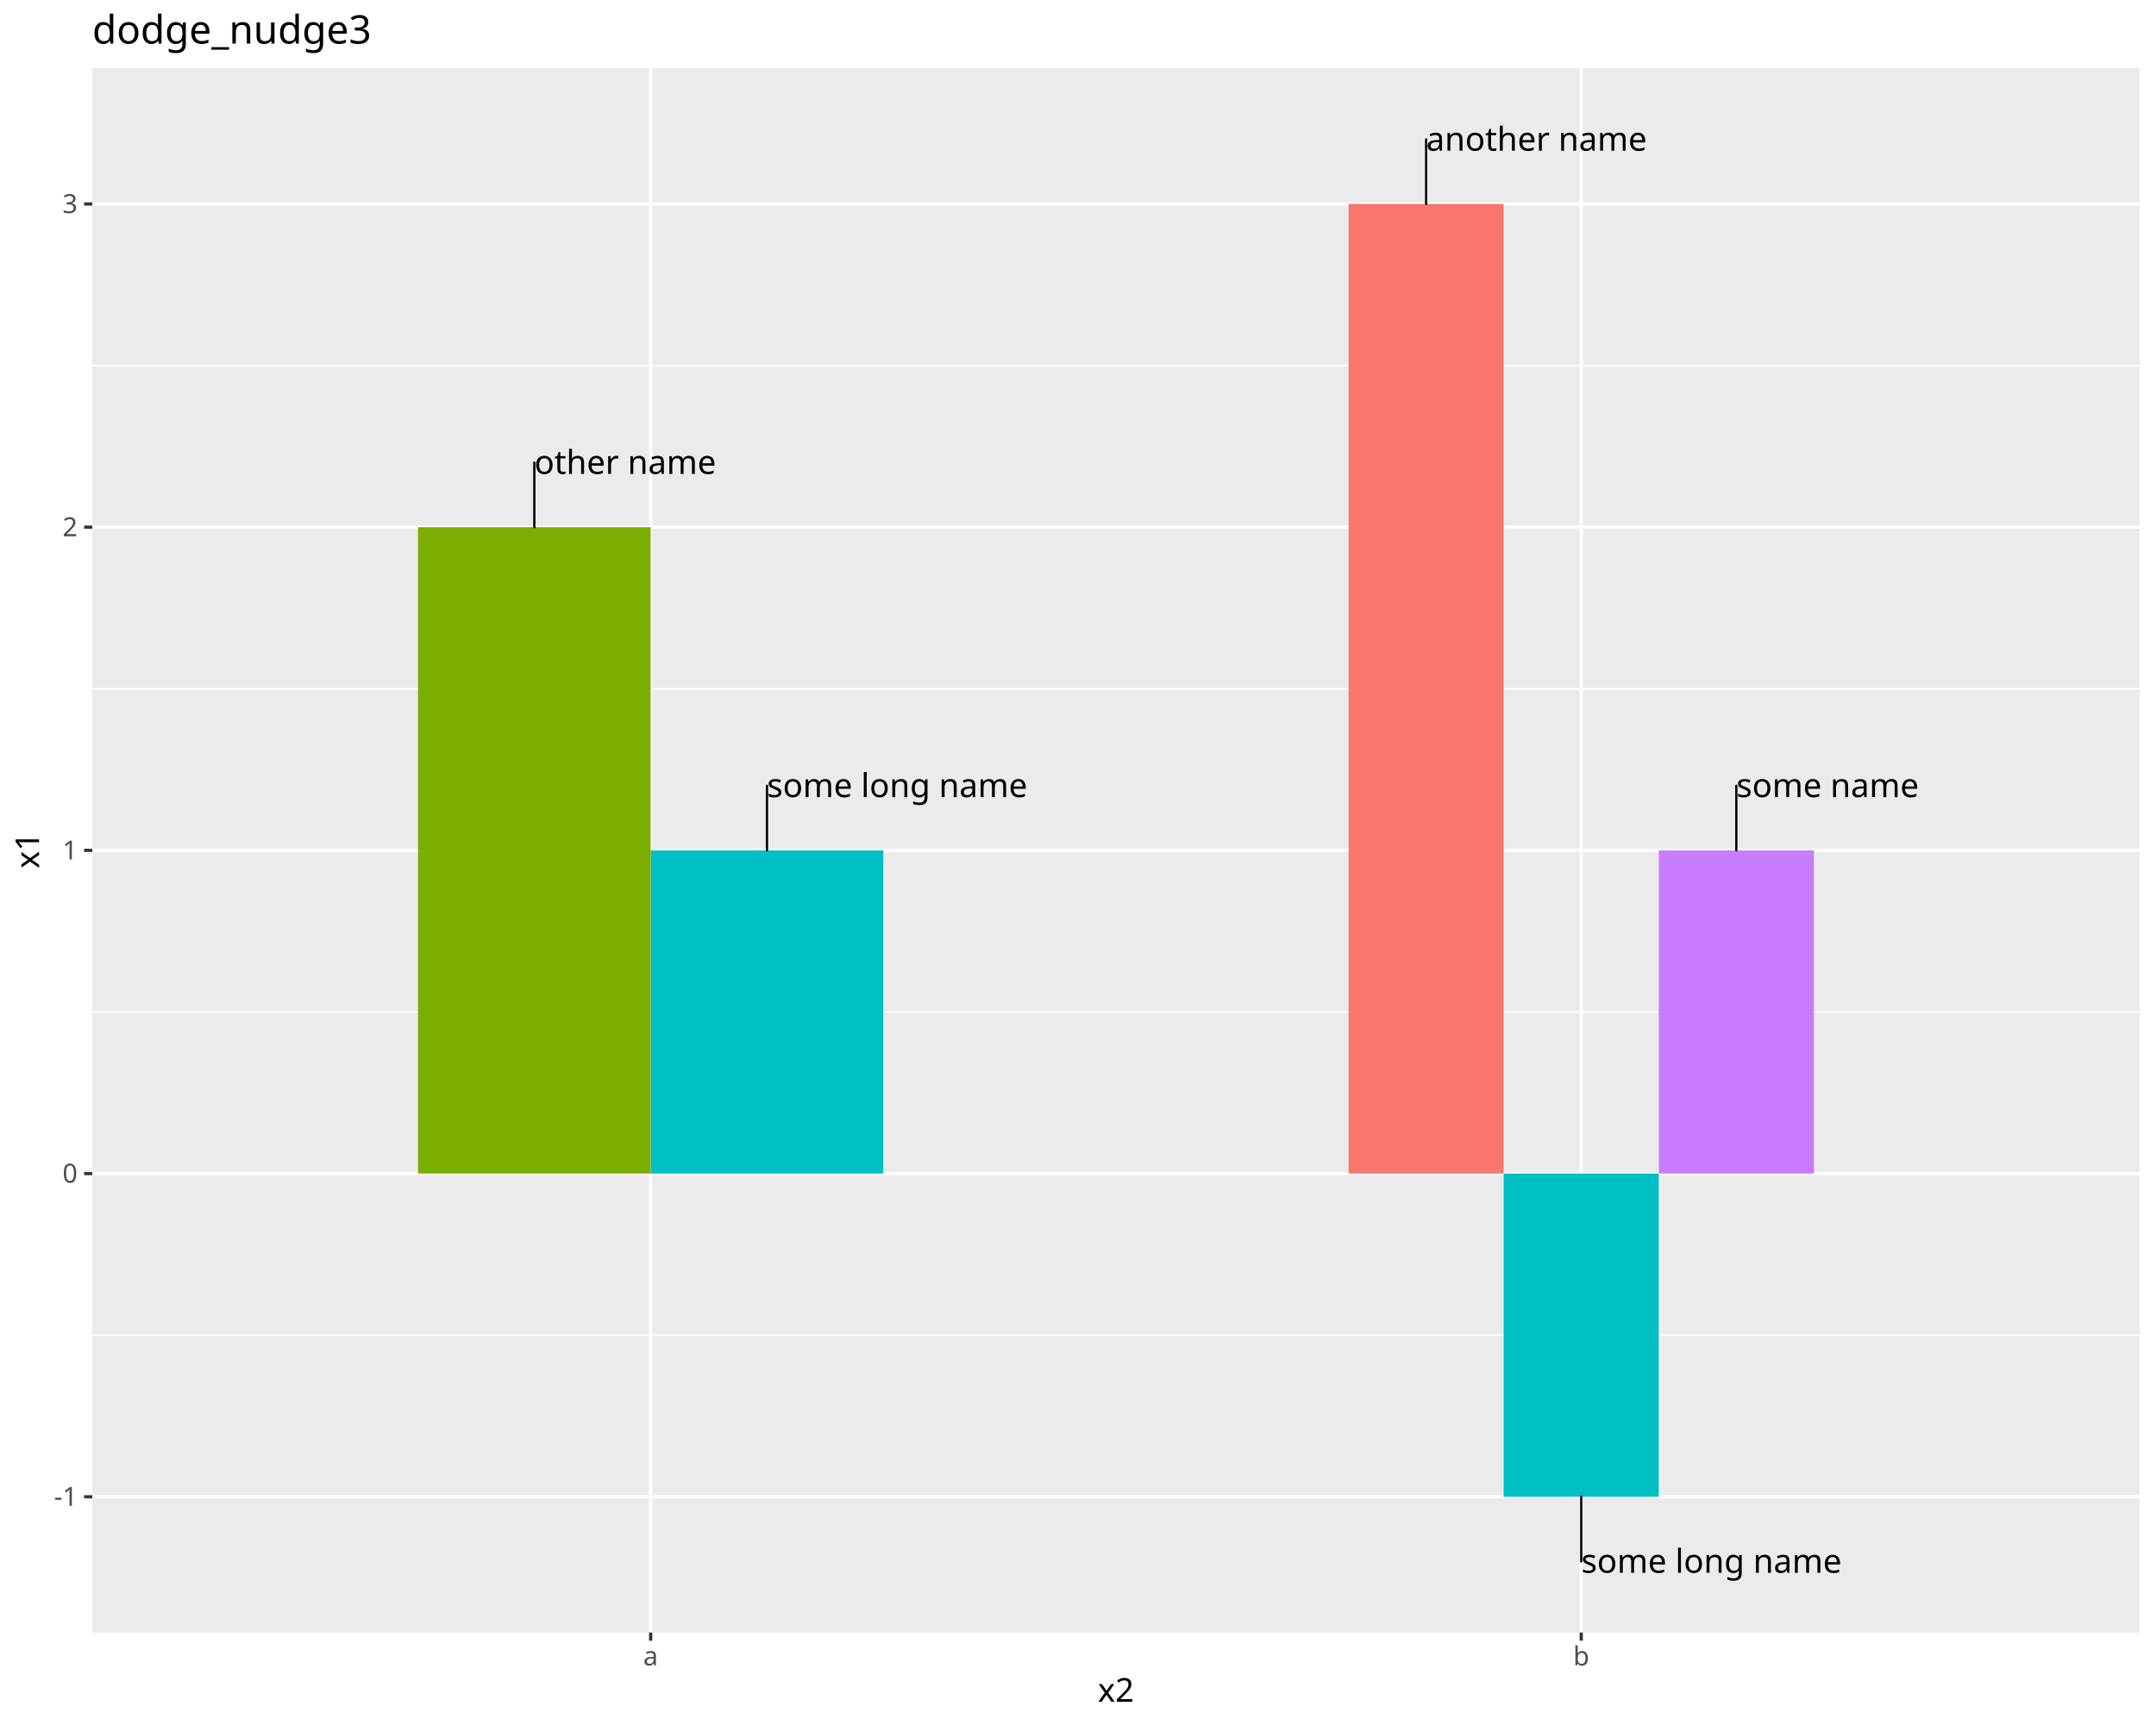
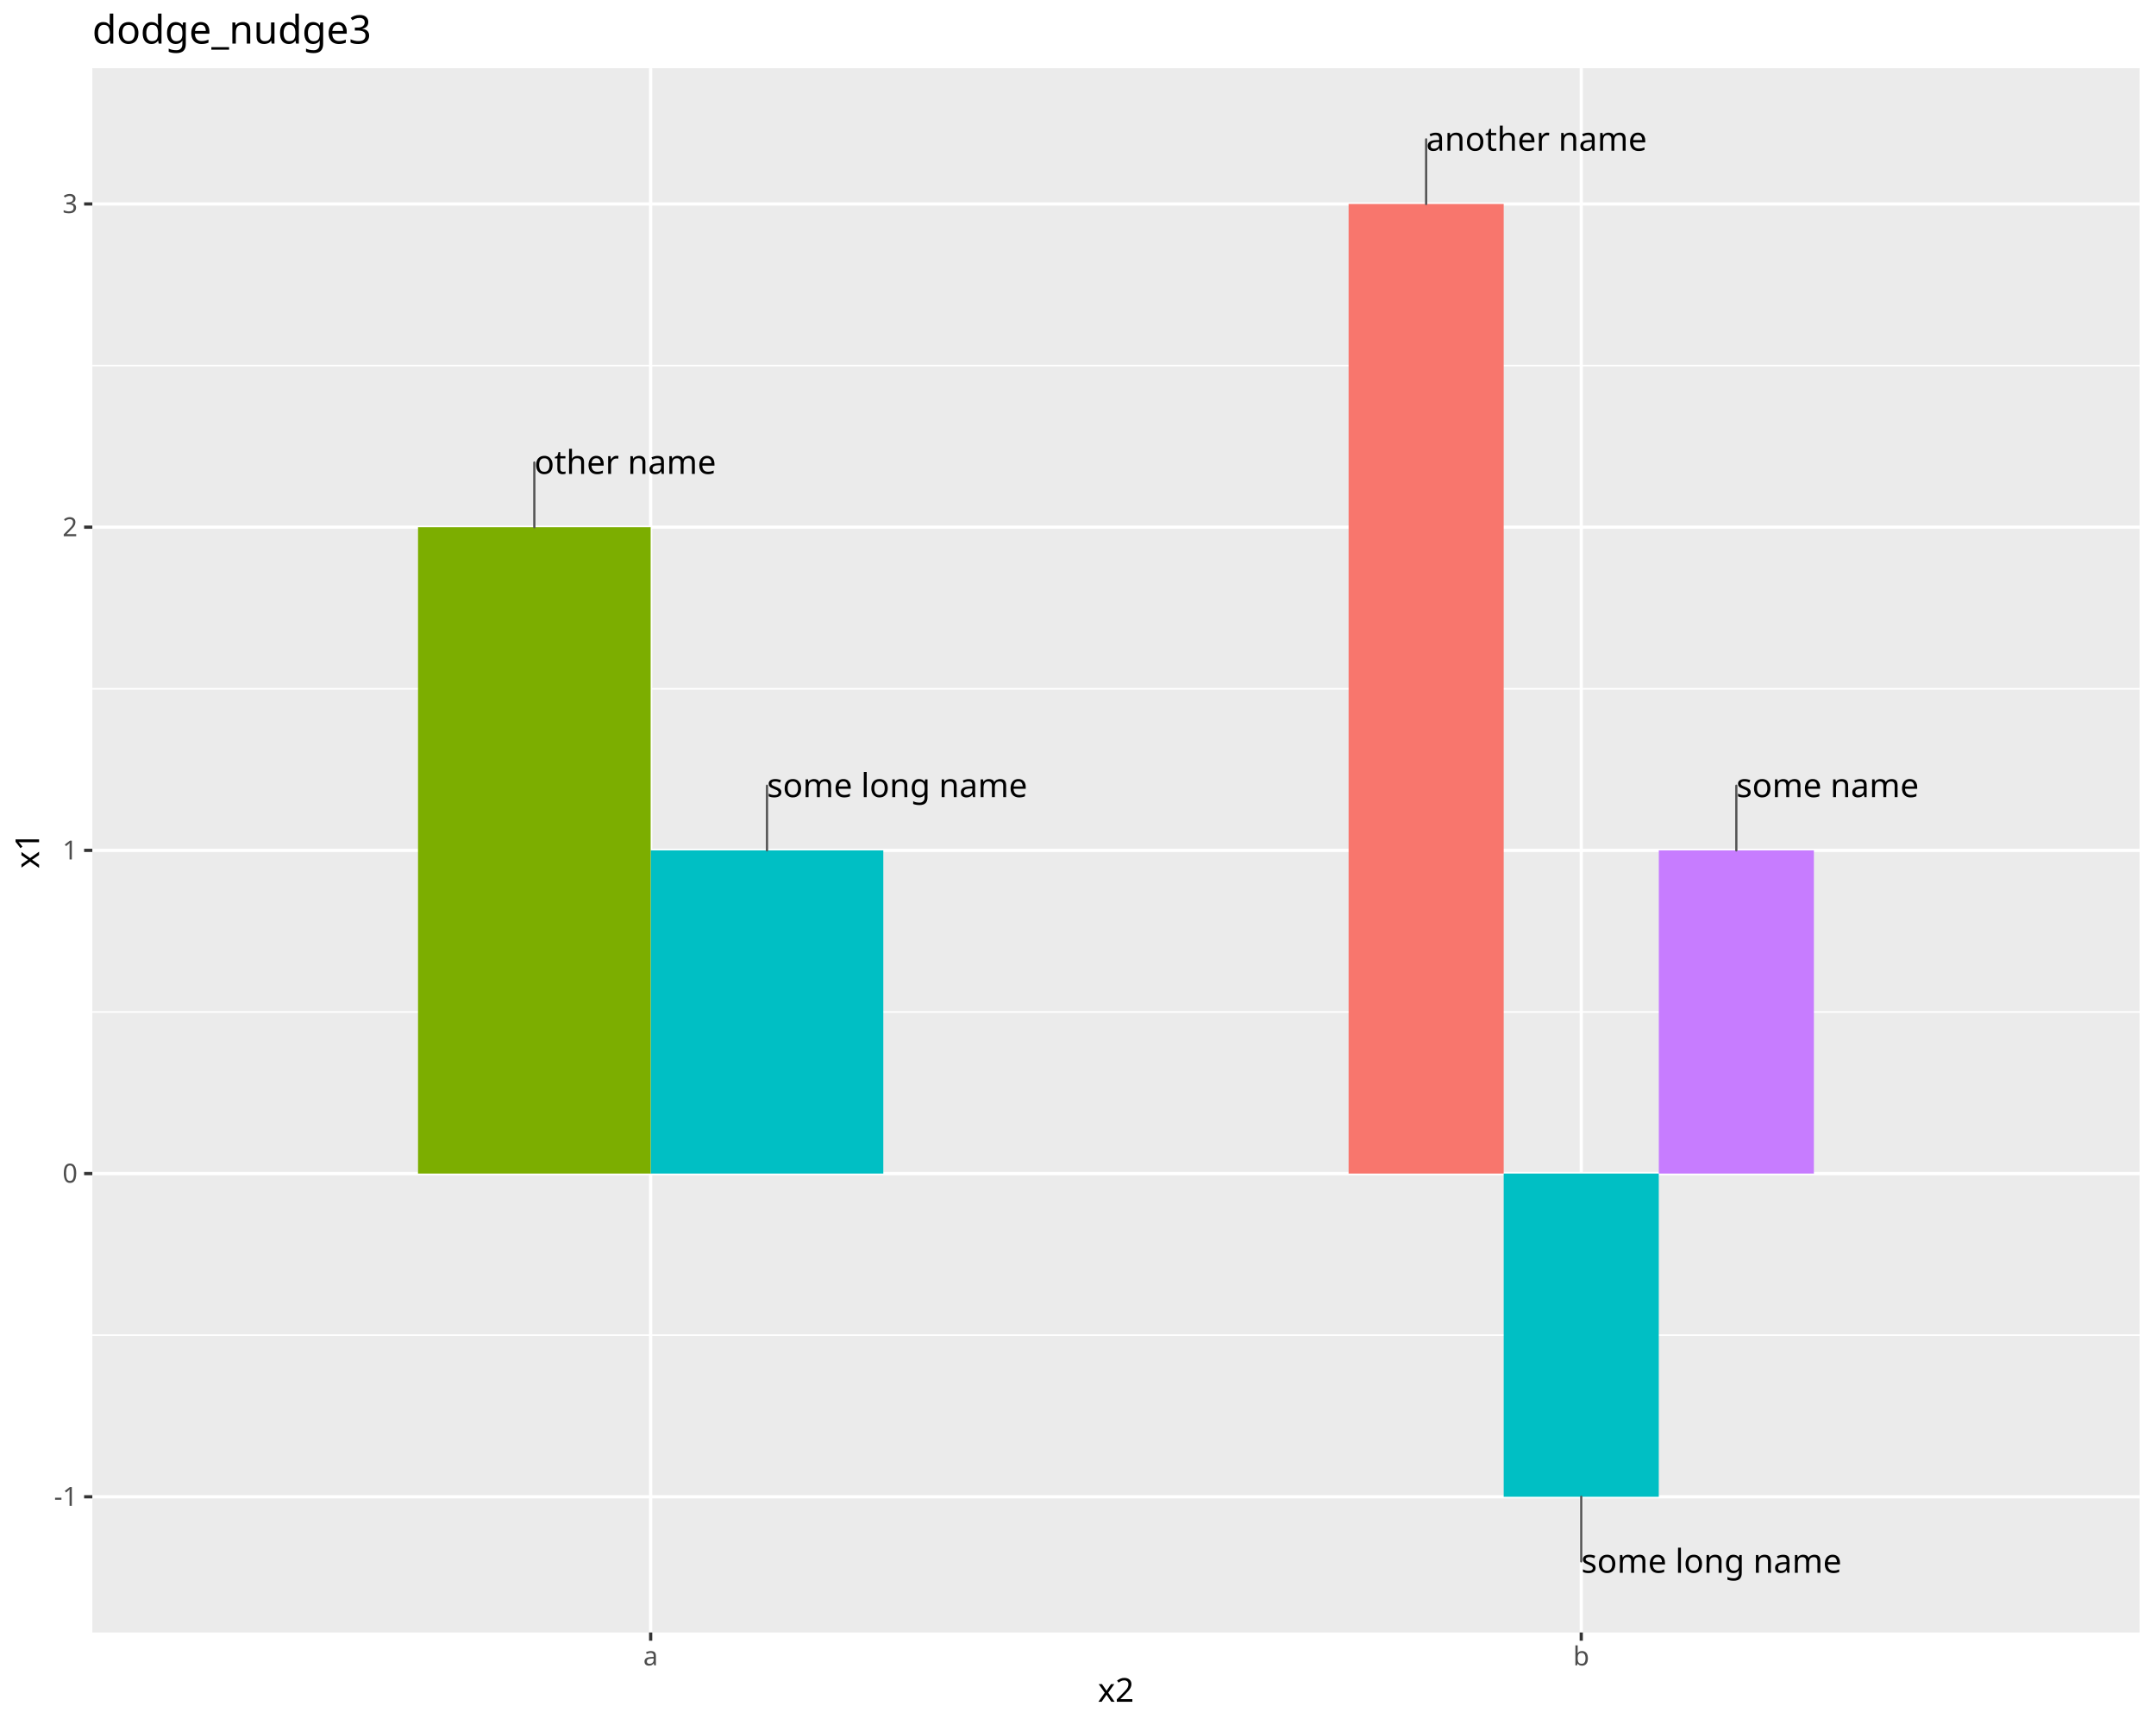
<svg xmlns="http://www.w3.org/2000/svg" class="svglite" data-engine-version="2.0" width="720.00pt" height="576.00pt" viewBox="0 0 720.00 576.00">
  <defs>
    <style type="text/css">
    .svglite line, .svglite polyline, .svglite polygon, .svglite path, .svglite rect, .svglite circle {
      fill: none;
      stroke: #000000;
      stroke-linecap: round;
      stroke-linejoin: round;
      stroke-miterlimit: 10.00;
    }
  </style>
  </defs>
  <rect width="100%" height="100%" style="stroke: none; fill: #FFFFFF;" />
  <defs>
    <clipPath id="cpMC4wMHw3MjAuMDB8MC4wMHw1NzYuMDA=">
      <rect x="0.00" y="0.00" width="720.00" height="576.00" />
    </clipPath>
  </defs>
  <g clip-path="url(#cpMC4wMHw3MjAuMDB8MC4wMHw1NzYuMDA=)">
    <rect x="0.00" y="0.00" width="720.00" height="576.00" style="stroke-width: 1.07; stroke: #FFFFFF; fill: #FFFFFF;" />
  </g>
  <defs>
    <clipPath id="cpMzAuODN8NzE0LjUyfDIyLjc4fDU0NS4xMQ==">
      <rect x="30.83" y="22.78" width="683.69" height="522.33" />
    </clipPath>
  </defs>
  <g clip-path="url(#cpMzAuODN8NzE0LjUyfDIyLjc4fDU0NS4xMQ==)">
    <rect x="30.83" y="22.78" width="683.69" height="522.33" style="stroke-width: 1.07; stroke: none; fill: #EBEBEB;" />
    <polyline points="30.83,445.83 714.52,445.83 " style="stroke-width: 0.53; stroke: #FFFFFF; stroke-linecap: butt;" />
    <polyline points="30.83,337.91 714.52,337.91 " style="stroke-width: 0.53; stroke: #FFFFFF; stroke-linecap: butt;" />
    <polyline points="30.83,229.99 714.52,229.99 " style="stroke-width: 0.53; stroke: #FFFFFF; stroke-linecap: butt;" />
    <polyline points="30.83,122.07 714.52,122.07 " style="stroke-width: 0.53; stroke: #FFFFFF; stroke-linecap: butt;" />
    <polyline points="30.83,499.79 714.52,499.79 " style="stroke-width: 1.07; stroke: #FFFFFF; stroke-linecap: butt;" />
    <polyline points="30.83,391.87 714.52,391.87 " style="stroke-width: 1.07; stroke: #FFFFFF; stroke-linecap: butt;" />
    <polyline points="30.83,283.95 714.52,283.95 " style="stroke-width: 1.07; stroke: #FFFFFF; stroke-linecap: butt;" />
    <polyline points="30.83,176.03 714.52,176.03 " style="stroke-width: 1.07; stroke: #FFFFFF; stroke-linecap: butt;" />
    <polyline points="30.83,68.11 714.52,68.11 " style="stroke-width: 1.07; stroke: #FFFFFF; stroke-linecap: butt;" />
    <polyline points="217.29,545.11 217.29,22.78 " style="stroke-width: 1.07; stroke: #FFFFFF; stroke-linecap: butt;" />
    <polyline points="528.06,545.11 528.06,22.78 " style="stroke-width: 1.07; stroke: #FFFFFF; stroke-linecap: butt;" />
    <rect x="217.29" y="283.95" width="77.69" height="107.92" style="stroke-width: 1.07; stroke: none; stroke-linecap: square; stroke-linejoin: miter; fill: #00BFC4;" />
    <rect x="139.60" y="176.03" width="77.69" height="215.84" style="stroke-width: 1.07; stroke: none; stroke-linecap: square; stroke-linejoin: miter; fill: #7CAE00;" />
    <rect x="553.96" y="283.95" width="51.79" height="107.92" style="stroke-width: 1.07; stroke: none; stroke-linecap: square; stroke-linejoin: miter; fill: #C77CFF;" />
    <rect x="450.37" y="68.11" width="51.79" height="323.76" style="stroke-width: 1.07; stroke: none; stroke-linecap: square; stroke-linejoin: miter; fill: #F8766D;" />
    <rect x="502.16" y="391.87" width="51.79" height="107.92" style="stroke-width: 1.07; stroke: none; stroke-linecap: square; stroke-linejoin: miter; fill: #00BFC4;" />
-     <line x1="178.44" y1="154.44" x2="178.44" y2="176.03" style="stroke-width: 0.75;" />
-     <line x1="256.14" y1="262.36" x2="256.14" y2="283.95" style="stroke-width: 0.75;" />
-     <line x1="476.26" y1="46.53" x2="476.26" y2="68.11" style="stroke-width: 0.75;" />
-     <line x1="528.06" y1="521.37" x2="528.06" y2="499.79" style="stroke-width: 0.75;" />
-     <line x1="579.85" y1="262.36" x2="579.85" y2="283.95" style="stroke-width: 0.75;" />
+     <line x1="178.44" y1="154.44" x2="178.44" y2="176.03" style="stroke-width: 0.75; stroke: #545454;" />
+     <line x1="256.14" y1="262.36" x2="256.14" y2="283.95" style="stroke-width: 0.75; stroke: #545454;" />
+     <line x1="476.26" y1="46.53" x2="476.26" y2="68.11" style="stroke-width: 0.75; stroke: #545454;" />
+     <line x1="528.06" y1="521.37" x2="528.06" y2="499.79" style="stroke-width: 0.75; stroke: #545454;" />
+     <line x1="579.85" y1="262.36" x2="579.85" y2="283.95" style="stroke-width: 0.75; stroke: #545454;" />
    <text x="178.44" y="158.24" style="font-size: 11.04px; font-family: sans;" textLength="55.85px" lengthAdjust="spacingAndGlyphs">other name</text>
    <text x="256.14" y="266.16" style="font-size: 11.04px; font-family: sans;" textLength="81.63px" lengthAdjust="spacingAndGlyphs">some long name</text>
    <text x="476.26" y="50.32" style="font-size: 11.04px; font-family: sans;" textLength="68.13px" lengthAdjust="spacingAndGlyphs">another name</text>
    <text x="528.06" y="525.17" style="font-size: 11.04px; font-family: sans;" textLength="81.63px" lengthAdjust="spacingAndGlyphs">some long name</text>
    <text x="579.85" y="266.16" style="font-size: 11.04px; font-family: sans;" textLength="57.69px" lengthAdjust="spacingAndGlyphs">some name</text>
  </g>
  <g clip-path="url(#cpMC4wMHw3MjAuMDB8MC4wMHw1NzYuMDA=)">
    <text x="25.90" y="502.81" text-anchor="end" style="font-size: 8.80px; fill: #4D4D4D; font-family: sans;" textLength="7.82px" lengthAdjust="spacingAndGlyphs">-1</text>
    <text x="25.90" y="394.90" text-anchor="end" style="font-size: 8.80px; fill: #4D4D4D; font-family: sans;" textLength="4.89px" lengthAdjust="spacingAndGlyphs">0</text>
    <text x="25.90" y="286.98" text-anchor="end" style="font-size: 8.80px; fill: #4D4D4D; font-family: sans;" textLength="4.89px" lengthAdjust="spacingAndGlyphs">1</text>
    <text x="25.90" y="179.06" text-anchor="end" style="font-size: 8.80px; fill: #4D4D4D; font-family: sans;" textLength="4.89px" lengthAdjust="spacingAndGlyphs">2</text>
    <text x="25.90" y="71.14" text-anchor="end" style="font-size: 8.80px; fill: #4D4D4D; font-family: sans;" textLength="4.89px" lengthAdjust="spacingAndGlyphs">3</text>
    <polyline points="28.09,499.79 30.83,499.79 " style="stroke-width: 1.07; stroke: #333333; stroke-linecap: butt;" />
    <polyline points="28.09,391.87 30.83,391.87 " style="stroke-width: 1.07; stroke: #333333; stroke-linecap: butt;" />
    <polyline points="28.09,283.95 30.83,283.95 " style="stroke-width: 1.07; stroke: #333333; stroke-linecap: butt;" />
    <polyline points="28.09,176.03 30.83,176.03 " style="stroke-width: 1.07; stroke: #333333; stroke-linecap: butt;" />
    <polyline points="28.09,68.11 30.83,68.11 " style="stroke-width: 1.07; stroke: #333333; stroke-linecap: butt;" />
    <polyline points="217.29,547.85 217.29,545.11 " style="stroke-width: 1.07; stroke: #333333; stroke-linecap: butt;" />
    <polyline points="528.06,547.85 528.06,545.11 " style="stroke-width: 1.07; stroke: #333333; stroke-linecap: butt;" />
    <text x="217.29" y="556.10" text-anchor="middle" style="font-size: 8.80px; fill: #4D4D4D; font-family: sans;" textLength="4.89px" lengthAdjust="spacingAndGlyphs">a</text>
    <text x="528.06" y="556.10" text-anchor="middle" style="font-size: 8.80px; fill: #4D4D4D; font-family: sans;" textLength="4.89px" lengthAdjust="spacingAndGlyphs">b</text>
    <text x="372.67" y="568.24" text-anchor="middle" style="font-size: 11.00px; font-family: sans;" textLength="11.62px" lengthAdjust="spacingAndGlyphs">x2</text>
    <text transform="translate(13.05,283.95) rotate(-90)" text-anchor="middle" style="font-size: 11.00px; font-family: sans;" textLength="11.62px" lengthAdjust="spacingAndGlyphs">x1</text>
    <text x="30.83" y="14.56" style="font-size: 13.20px; font-family: sans;" textLength="88.10px" lengthAdjust="spacingAndGlyphs">dodge_nudge3</text>
  </g>
</svg>
